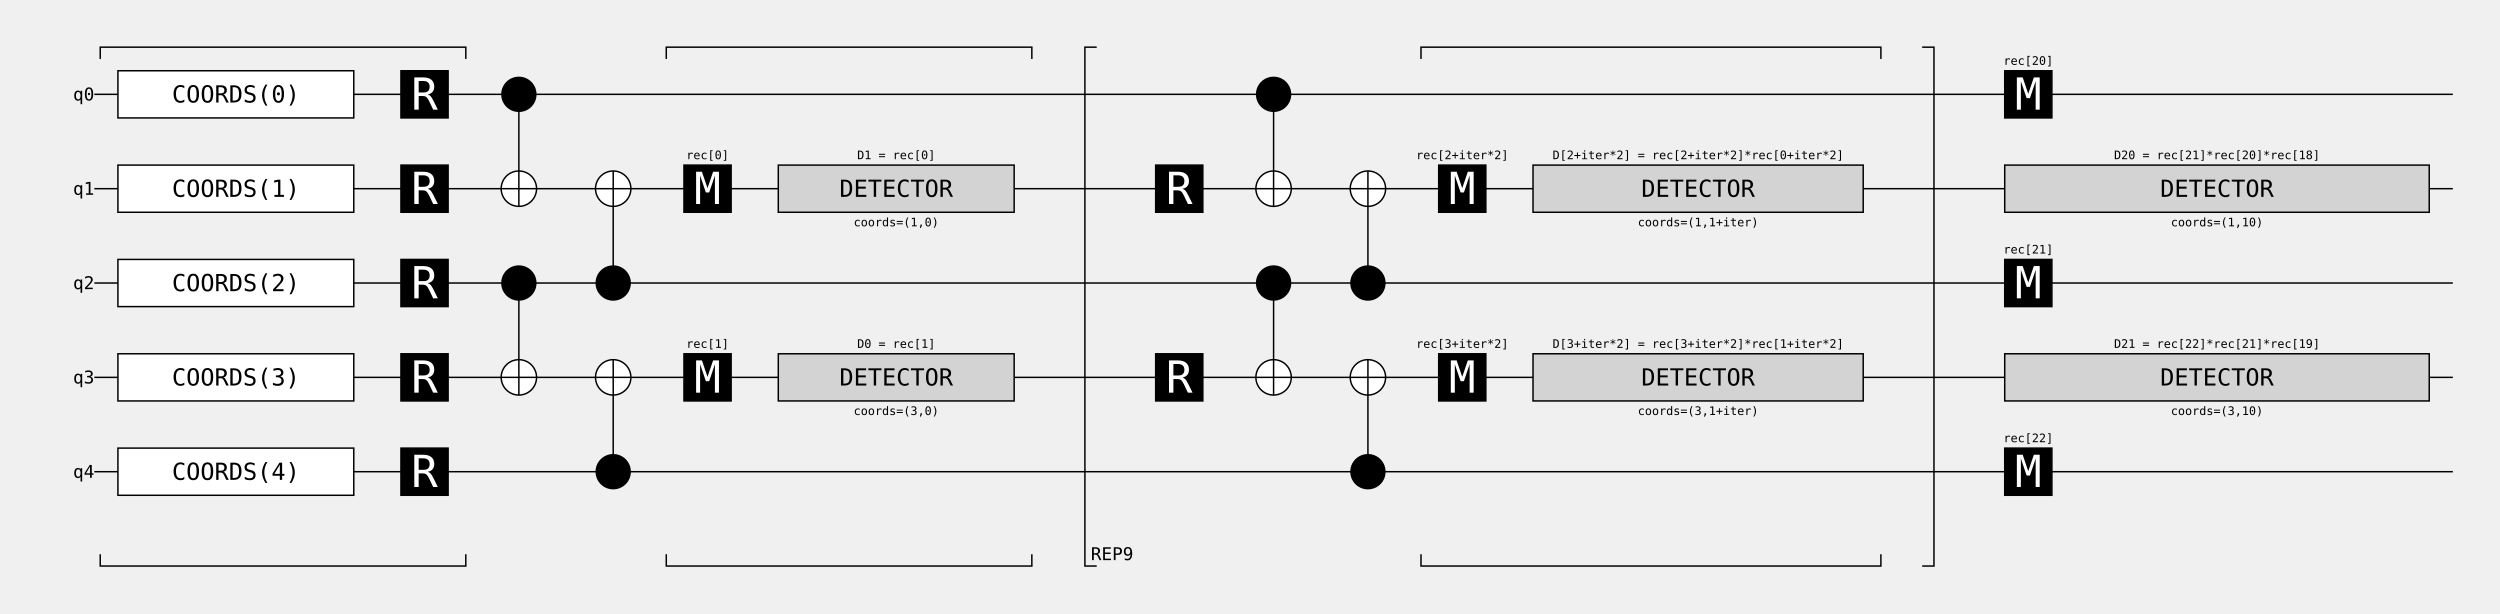
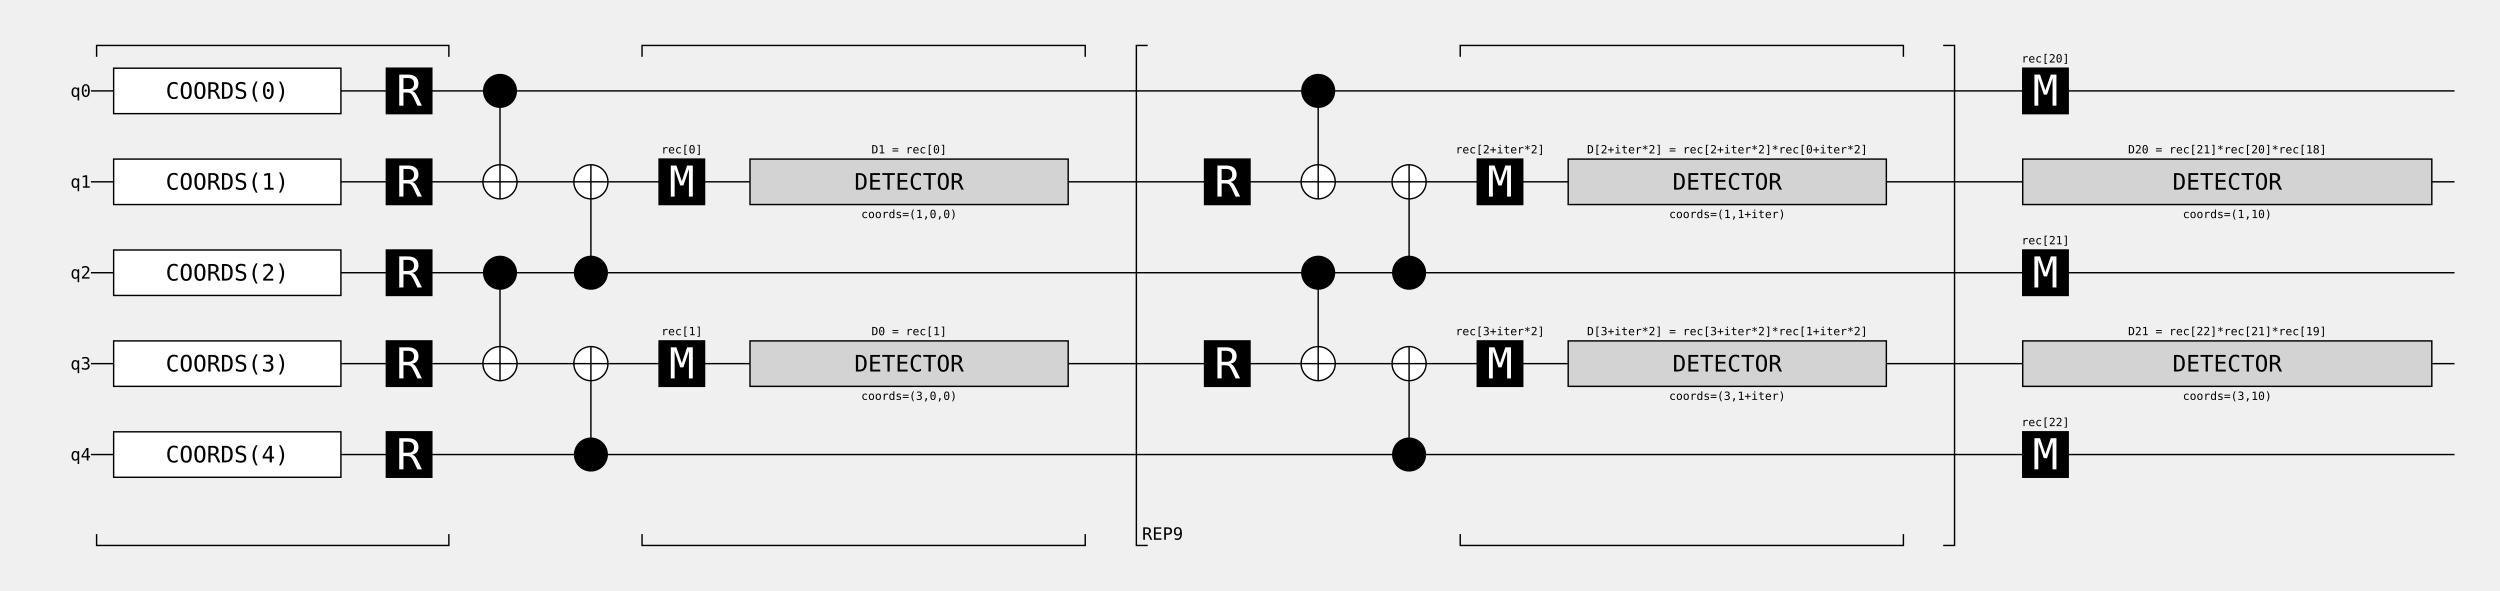
- <svg xmlns="http://www.w3.org/2000/svg" viewBox="0 0 1696 416" version="1.1">
+ <svg xmlns="http://www.w3.org/2000/svg" viewBox="0 0 1760 416" version="1.1">
  <g id="qubit_lines">
-     <path id="qubit_line:0" d="M64,64 L1664,64 " stroke="black" />
+     <path id="qubit_line:0" d="M64,64 L1728,64 " stroke="black" />
    <text dominant-baseline="central" text-anchor="end" font-family="monospace" font-size="12" x="64" y="64">q0</text>
-     <path id="qubit_line:1" d="M64,128 L1664,128 " stroke="black" />
+     <path id="qubit_line:1" d="M64,128 L1728,128 " stroke="black" />
    <text dominant-baseline="central" text-anchor="end" font-family="monospace" font-size="12" x="64" y="128">q1</text>
-     <path id="qubit_line:2" d="M64,192 L1664,192 " stroke="black" />
+     <path id="qubit_line:2" d="M64,192 L1728,192 " stroke="black" />
    <text dominant-baseline="central" text-anchor="end" font-family="monospace" font-size="12" x="64" y="192">q2</text>
-     <path id="qubit_line:3" d="M64,256 L1664,256 " stroke="black" />
+     <path id="qubit_line:3" d="M64,256 L1728,256 " stroke="black" />
    <text dominant-baseline="central" text-anchor="end" font-family="monospace" font-size="12" x="64" y="256">q3</text>
-     <path id="qubit_line:4" d="M64,320 L1664,320 " stroke="black" />
+     <path id="qubit_line:4" d="M64,320 L1728,320 " stroke="black" />
    <text dominant-baseline="central" text-anchor="end" font-family="monospace" font-size="12" x="64" y="320">q4</text>
  </g>
  <rect x="80" y="48" width="160" height="32" stroke="black" fill="white" />
  <text dominant-baseline="central" text-anchor="middle" font-family="monospace" font-size="16" x="160" y="64">COORDS(0)</text>
  <rect x="80" y="112" width="160" height="32" stroke="black" fill="white" />
  <text dominant-baseline="central" text-anchor="middle" font-family="monospace" font-size="16" x="160" y="128">COORDS(1)</text>
  <rect x="80" y="176" width="160" height="32" stroke="black" fill="white" />
  <text dominant-baseline="central" text-anchor="middle" font-family="monospace" font-size="16" x="160" y="192">COORDS(2)</text>
  <rect x="80" y="240" width="160" height="32" stroke="black" fill="white" />
  <text dominant-baseline="central" text-anchor="middle" font-family="monospace" font-size="16" x="160" y="256">COORDS(3)</text>
  <rect x="80" y="304" width="160" height="32" stroke="black" fill="white" />
  <text dominant-baseline="central" text-anchor="middle" font-family="monospace" font-size="16" x="160" y="320">COORDS(4)</text>
  <rect x="272" y="48" width="32" height="32" stroke="black" fill="black" />
  <text dominant-baseline="central" text-anchor="middle" font-family="monospace" font-size="30" x="288" y="64" fill="white">R</text>
  <rect x="272" y="112" width="32" height="32" stroke="black" fill="black" />
  <text dominant-baseline="central" text-anchor="middle" font-family="monospace" font-size="30" x="288" y="128" fill="white">R</text>
  <rect x="272" y="176" width="32" height="32" stroke="black" fill="black" />
  <text dominant-baseline="central" text-anchor="middle" font-family="monospace" font-size="30" x="288" y="192" fill="white">R</text>
  <rect x="272" y="240" width="32" height="32" stroke="black" fill="black" />
  <text dominant-baseline="central" text-anchor="middle" font-family="monospace" font-size="30" x="288" y="256" fill="white">R</text>
  <rect x="272" y="304" width="32" height="32" stroke="black" fill="black" />
  <text dominant-baseline="central" text-anchor="middle" font-family="monospace" font-size="30" x="288" y="320" fill="white">R</text>
  <path d="M68,40 L68,32 L316,32 L316,40 " stroke="black" fill="none" />
  <path d="M68,376 L68,384 L316,384 L316,376 " stroke="black" fill="none" />
  <path d="M352,64 L352,128 " stroke="black" />
  <circle cx="352" cy="64" r="12" stroke="none" fill="black" />
  <circle cx="352" cy="128" r="12" stroke="black" fill="white" />
  <path d="M340,128 L364,128 M352,116 L352,140 " stroke="black" />
  <path d="M352,192 L352,256 " stroke="black" />
  <circle cx="352" cy="192" r="12" stroke="none" fill="black" />
  <circle cx="352" cy="256" r="12" stroke="black" fill="white" />
  <path d="M340,256 L364,256 M352,244 L352,268 " stroke="black" />
  <path d="M416,128 L416,192 " stroke="black" />
  <circle cx="416" cy="192" r="12" stroke="none" fill="black" />
  <circle cx="416" cy="128" r="12" stroke="black" fill="white" />
  <path d="M404,128 L428,128 M416,116 L416,140 " stroke="black" />
  <path d="M416,256 L416,320 " stroke="black" />
  <circle cx="416" cy="320" r="12" stroke="none" fill="black" />
  <circle cx="416" cy="256" r="12" stroke="black" fill="white" />
  <path d="M404,256 L428,256 M416,244 L416,268 " stroke="black" />
  <rect x="464" y="112" width="32" height="32" stroke="black" fill="black" />
  <text dominant-baseline="central" text-anchor="middle" font-family="monospace" font-size="30" x="480" y="128" fill="white">M</text>
  <text text-anchor="middle" font-family="monospace" font-size="8" x="480" y="108">rec[0]</text>
  <rect x="464" y="240" width="32" height="32" stroke="black" fill="black" />
  <text dominant-baseline="central" text-anchor="middle" font-family="monospace" font-size="30" x="480" y="256" fill="white">M</text>
  <text text-anchor="middle" font-family="monospace" font-size="8" x="480" y="236">rec[1]</text>
-   <rect x="528" y="240" width="160" height="32" stroke="black" fill="lightgray" />
-   <text dominant-baseline="central" text-anchor="middle" font-family="monospace" font-size="16" x="608" y="256">DETECTOR</text>
-   <text dominant-baseline="hanging" text-anchor="middle" font-family="monospace" font-size="8" x="608" y="276">coords=(3,0)</text>
-   <text text-anchor="middle" font-family="monospace" font-size="8" x="608" y="236">D0 = rec[1]</text>
-   <rect x="528" y="112" width="160" height="32" stroke="black" fill="lightgray" />
-   <text dominant-baseline="central" text-anchor="middle" font-family="monospace" font-size="16" x="608" y="128">DETECTOR</text>
-   <text dominant-baseline="hanging" text-anchor="middle" font-family="monospace" font-size="8" x="608" y="148">coords=(1,0)</text>
-   <text text-anchor="middle" font-family="monospace" font-size="8" x="608" y="108">D1 = rec[0]</text>
-   <path d="M452,40 L452,32 L700,32 L700,40 " stroke="black" fill="none" />
-   <path d="M452,376 L452,384 L700,384 L700,376 " stroke="black" fill="none" />
-   <path d="M744,32 L736,32 L736,384 L744,384 " stroke="black" fill="none" />
-   <text dominant-baseline="auto" text-anchor="start" font-family="monospace" font-size="12" x="740" y="380">REP9</text>
-   <rect x="784" y="112" width="32" height="32" stroke="black" fill="black" />
-   <text dominant-baseline="central" text-anchor="middle" font-family="monospace" font-size="30" x="800" y="128" fill="white">R</text>
-   <rect x="784" y="240" width="32" height="32" stroke="black" fill="black" />
-   <text dominant-baseline="central" text-anchor="middle" font-family="monospace" font-size="30" x="800" y="256" fill="white">R</text>
-   <path d="M864,64 L864,128 " stroke="black" />
-   <circle cx="864" cy="64" r="12" stroke="none" fill="black" />
-   <circle cx="864" cy="128" r="12" stroke="black" fill="white" />
-   <path d="M852,128 L876,128 M864,116 L864,140 " stroke="black" />
-   <path d="M864,192 L864,256 " stroke="black" />
-   <circle cx="864" cy="192" r="12" stroke="none" fill="black" />
-   <circle cx="864" cy="256" r="12" stroke="black" fill="white" />
-   <path d="M852,256 L876,256 M864,244 L864,268 " stroke="black" />
-   <path d="M928,128 L928,192 " stroke="black" />
-   <circle cx="928" cy="192" r="12" stroke="none" fill="black" />
+   <rect x="528" y="240" width="224" height="32" stroke="black" fill="lightgray" />
+   <text dominant-baseline="central" text-anchor="middle" font-family="monospace" font-size="16" x="640" y="256">DETECTOR</text>
+   <text dominant-baseline="hanging" text-anchor="middle" font-family="monospace" font-size="8" x="640" y="276">coords=(3,0,0)</text>
+   <text text-anchor="middle" font-family="monospace" font-size="8" x="640" y="236">D0 = rec[1]</text>
+   <rect x="528" y="112" width="224" height="32" stroke="black" fill="lightgray" />
+   <text dominant-baseline="central" text-anchor="middle" font-family="monospace" font-size="16" x="640" y="128">DETECTOR</text>
+   <text dominant-baseline="hanging" text-anchor="middle" font-family="monospace" font-size="8" x="640" y="148">coords=(1,0,0)</text>
+   <text text-anchor="middle" font-family="monospace" font-size="8" x="640" y="108">D1 = rec[0]</text>
+   <path d="M452,40 L452,32 L764,32 L764,40 " stroke="black" fill="none" />
+   <path d="M452,376 L452,384 L764,384 L764,376 " stroke="black" fill="none" />
+   <path d="M808,32 L800,32 L800,384 L808,384 " stroke="black" fill="none" />
+   <text dominant-baseline="auto" text-anchor="start" font-family="monospace" font-size="12" x="804" y="380">REP9</text>
+   <rect x="848" y="112" width="32" height="32" stroke="black" fill="black" />
+   <text dominant-baseline="central" text-anchor="middle" font-family="monospace" font-size="30" x="864" y="128" fill="white">R</text>
+   <rect x="848" y="240" width="32" height="32" stroke="black" fill="black" />
+   <text dominant-baseline="central" text-anchor="middle" font-family="monospace" font-size="30" x="864" y="256" fill="white">R</text>
+   <path d="M928,64 L928,128 " stroke="black" />
+   <circle cx="928" cy="64" r="12" stroke="none" fill="black" />
  <circle cx="928" cy="128" r="12" stroke="black" fill="white" />
  <path d="M916,128 L940,128 M928,116 L928,140 " stroke="black" />
-   <path d="M928,256 L928,320 " stroke="black" />
-   <circle cx="928" cy="320" r="12" stroke="none" fill="black" />
+   <path d="M928,192 L928,256 " stroke="black" />
+   <circle cx="928" cy="192" r="12" stroke="none" fill="black" />
  <circle cx="928" cy="256" r="12" stroke="black" fill="white" />
  <path d="M916,256 L940,256 M928,244 L928,268 " stroke="black" />
-   <rect x="976" y="112" width="32" height="32" stroke="black" fill="black" />
-   <text dominant-baseline="central" text-anchor="middle" font-family="monospace" font-size="30" x="992" y="128" fill="white">M</text>
-   <text text-anchor="middle" font-family="monospace" font-size="8" x="992" y="108">rec[2+iter*2]</text>
-   <rect x="976" y="240" width="32" height="32" stroke="black" fill="black" />
-   <text dominant-baseline="central" text-anchor="middle" font-family="monospace" font-size="30" x="992" y="256" fill="white">M</text>
-   <text text-anchor="middle" font-family="monospace" font-size="8" x="992" y="236">rec[3+iter*2]</text>
-   <rect x="1040" y="112" width="224" height="32" stroke="black" fill="lightgray" />
-   <text dominant-baseline="central" text-anchor="middle" font-family="monospace" font-size="16" x="1152" y="128">DETECTOR</text>
-   <text dominant-baseline="hanging" text-anchor="middle" font-family="monospace" font-size="8" x="1152" y="148">coords=(1,1+iter)</text>
-   <text text-anchor="middle" font-family="monospace" font-size="8" x="1152" y="108">D[2+iter*2] = rec[2+iter*2]*rec[0+iter*2]</text>
-   <rect x="1040" y="240" width="224" height="32" stroke="black" fill="lightgray" />
-   <text dominant-baseline="central" text-anchor="middle" font-family="monospace" font-size="16" x="1152" y="256">DETECTOR</text>
-   <text dominant-baseline="hanging" text-anchor="middle" font-family="monospace" font-size="8" x="1152" y="276">coords=(3,1+iter)</text>
-   <text text-anchor="middle" font-family="monospace" font-size="8" x="1152" y="236">D[3+iter*2] = rec[3+iter*2]*rec[1+iter*2]</text>
-   <path d="M964,40 L964,32 L1276,32 L1276,40 " stroke="black" fill="none" />
-   <path d="M964,376 L964,384 L1276,384 L1276,376 " stroke="black" fill="none" />
-   <path d="M1304,32 L1312,32 L1312,384 L1304,384 " stroke="black" fill="none" />
-   <rect x="1360" y="48" width="32" height="32" stroke="black" fill="black" />
-   <text dominant-baseline="central" text-anchor="middle" font-family="monospace" font-size="30" x="1376" y="64" fill="white">M</text>
-   <text text-anchor="middle" font-family="monospace" font-size="8" x="1376" y="44">rec[20]</text>
-   <rect x="1360" y="176" width="32" height="32" stroke="black" fill="black" />
-   <text dominant-baseline="central" text-anchor="middle" font-family="monospace" font-size="30" x="1376" y="192" fill="white">M</text>
-   <text text-anchor="middle" font-family="monospace" font-size="8" x="1376" y="172">rec[21]</text>
-   <rect x="1360" y="304" width="32" height="32" stroke="black" fill="black" />
-   <text dominant-baseline="central" text-anchor="middle" font-family="monospace" font-size="30" x="1376" y="320" fill="white">M</text>
-   <text text-anchor="middle" font-family="monospace" font-size="8" x="1376" y="300">rec[22]</text>
-   <rect x="1360" y="112" width="288" height="32" stroke="black" fill="lightgray" />
-   <text dominant-baseline="central" text-anchor="middle" font-family="monospace" font-size="16" x="1504" y="128">DETECTOR</text>
-   <text dominant-baseline="hanging" text-anchor="middle" font-family="monospace" font-size="8" x="1504" y="148">coords=(1,10)</text>
-   <text text-anchor="middle" font-family="monospace" font-size="8" x="1504" y="108">D20 = rec[21]*rec[20]*rec[18]</text>
-   <rect x="1360" y="240" width="288" height="32" stroke="black" fill="lightgray" />
-   <text dominant-baseline="central" text-anchor="middle" font-family="monospace" font-size="16" x="1504" y="256">DETECTOR</text>
-   <text dominant-baseline="hanging" text-anchor="middle" font-family="monospace" font-size="8" x="1504" y="276">coords=(3,10)</text>
-   <text text-anchor="middle" font-family="monospace" font-size="8" x="1504" y="236">D21 = rec[22]*rec[21]*rec[19]</text>
+   <path d="M992,128 L992,192 " stroke="black" />
+   <circle cx="992" cy="192" r="12" stroke="none" fill="black" />
+   <circle cx="992" cy="128" r="12" stroke="black" fill="white" />
+   <path d="M980,128 L1004,128 M992,116 L992,140 " stroke="black" />
+   <path d="M992,256 L992,320 " stroke="black" />
+   <circle cx="992" cy="320" r="12" stroke="none" fill="black" />
+   <circle cx="992" cy="256" r="12" stroke="black" fill="white" />
+   <path d="M980,256 L1004,256 M992,244 L992,268 " stroke="black" />
+   <rect x="1040" y="112" width="32" height="32" stroke="black" fill="black" />
+   <text dominant-baseline="central" text-anchor="middle" font-family="monospace" font-size="30" x="1056" y="128" fill="white">M</text>
+   <text text-anchor="middle" font-family="monospace" font-size="8" x="1056" y="108">rec[2+iter*2]</text>
+   <rect x="1040" y="240" width="32" height="32" stroke="black" fill="black" />
+   <text dominant-baseline="central" text-anchor="middle" font-family="monospace" font-size="30" x="1056" y="256" fill="white">M</text>
+   <text text-anchor="middle" font-family="monospace" font-size="8" x="1056" y="236">rec[3+iter*2]</text>
+   <rect x="1104" y="112" width="224" height="32" stroke="black" fill="lightgray" />
+   <text dominant-baseline="central" text-anchor="middle" font-family="monospace" font-size="16" x="1216" y="128">DETECTOR</text>
+   <text dominant-baseline="hanging" text-anchor="middle" font-family="monospace" font-size="8" x="1216" y="148">coords=(1,1+iter)</text>
+   <text text-anchor="middle" font-family="monospace" font-size="8" x="1216" y="108">D[2+iter*2] = rec[2+iter*2]*rec[0+iter*2]</text>
+   <rect x="1104" y="240" width="224" height="32" stroke="black" fill="lightgray" />
+   <text dominant-baseline="central" text-anchor="middle" font-family="monospace" font-size="16" x="1216" y="256">DETECTOR</text>
+   <text dominant-baseline="hanging" text-anchor="middle" font-family="monospace" font-size="8" x="1216" y="276">coords=(3,1+iter)</text>
+   <text text-anchor="middle" font-family="monospace" font-size="8" x="1216" y="236">D[3+iter*2] = rec[3+iter*2]*rec[1+iter*2]</text>
+   <path d="M1028,40 L1028,32 L1340,32 L1340,40 " stroke="black" fill="none" />
+   <path d="M1028,376 L1028,384 L1340,384 L1340,376 " stroke="black" fill="none" />
+   <path d="M1368,32 L1376,32 L1376,384 L1368,384 " stroke="black" fill="none" />
+   <rect x="1424" y="48" width="32" height="32" stroke="black" fill="black" />
+   <text dominant-baseline="central" text-anchor="middle" font-family="monospace" font-size="30" x="1440" y="64" fill="white">M</text>
+   <text text-anchor="middle" font-family="monospace" font-size="8" x="1440" y="44">rec[20]</text>
+   <rect x="1424" y="176" width="32" height="32" stroke="black" fill="black" />
+   <text dominant-baseline="central" text-anchor="middle" font-family="monospace" font-size="30" x="1440" y="192" fill="white">M</text>
+   <text text-anchor="middle" font-family="monospace" font-size="8" x="1440" y="172">rec[21]</text>
+   <rect x="1424" y="304" width="32" height="32" stroke="black" fill="black" />
+   <text dominant-baseline="central" text-anchor="middle" font-family="monospace" font-size="30" x="1440" y="320" fill="white">M</text>
+   <text text-anchor="middle" font-family="monospace" font-size="8" x="1440" y="300">rec[22]</text>
+   <rect x="1424" y="112" width="288" height="32" stroke="black" fill="lightgray" />
+   <text dominant-baseline="central" text-anchor="middle" font-family="monospace" font-size="16" x="1568" y="128">DETECTOR</text>
+   <text dominant-baseline="hanging" text-anchor="middle" font-family="monospace" font-size="8" x="1568" y="148">coords=(1,10)</text>
+   <text text-anchor="middle" font-family="monospace" font-size="8" x="1568" y="108">D20 = rec[21]*rec[20]*rec[18]</text>
+   <rect x="1424" y="240" width="288" height="32" stroke="black" fill="lightgray" />
+   <text dominant-baseline="central" text-anchor="middle" font-family="monospace" font-size="16" x="1568" y="256">DETECTOR</text>
+   <text dominant-baseline="hanging" text-anchor="middle" font-family="monospace" font-size="8" x="1568" y="276">coords=(3,10)</text>
+   <text text-anchor="middle" font-family="monospace" font-size="8" x="1568" y="236">D21 = rec[22]*rec[21]*rec[19]</text>
</svg>
